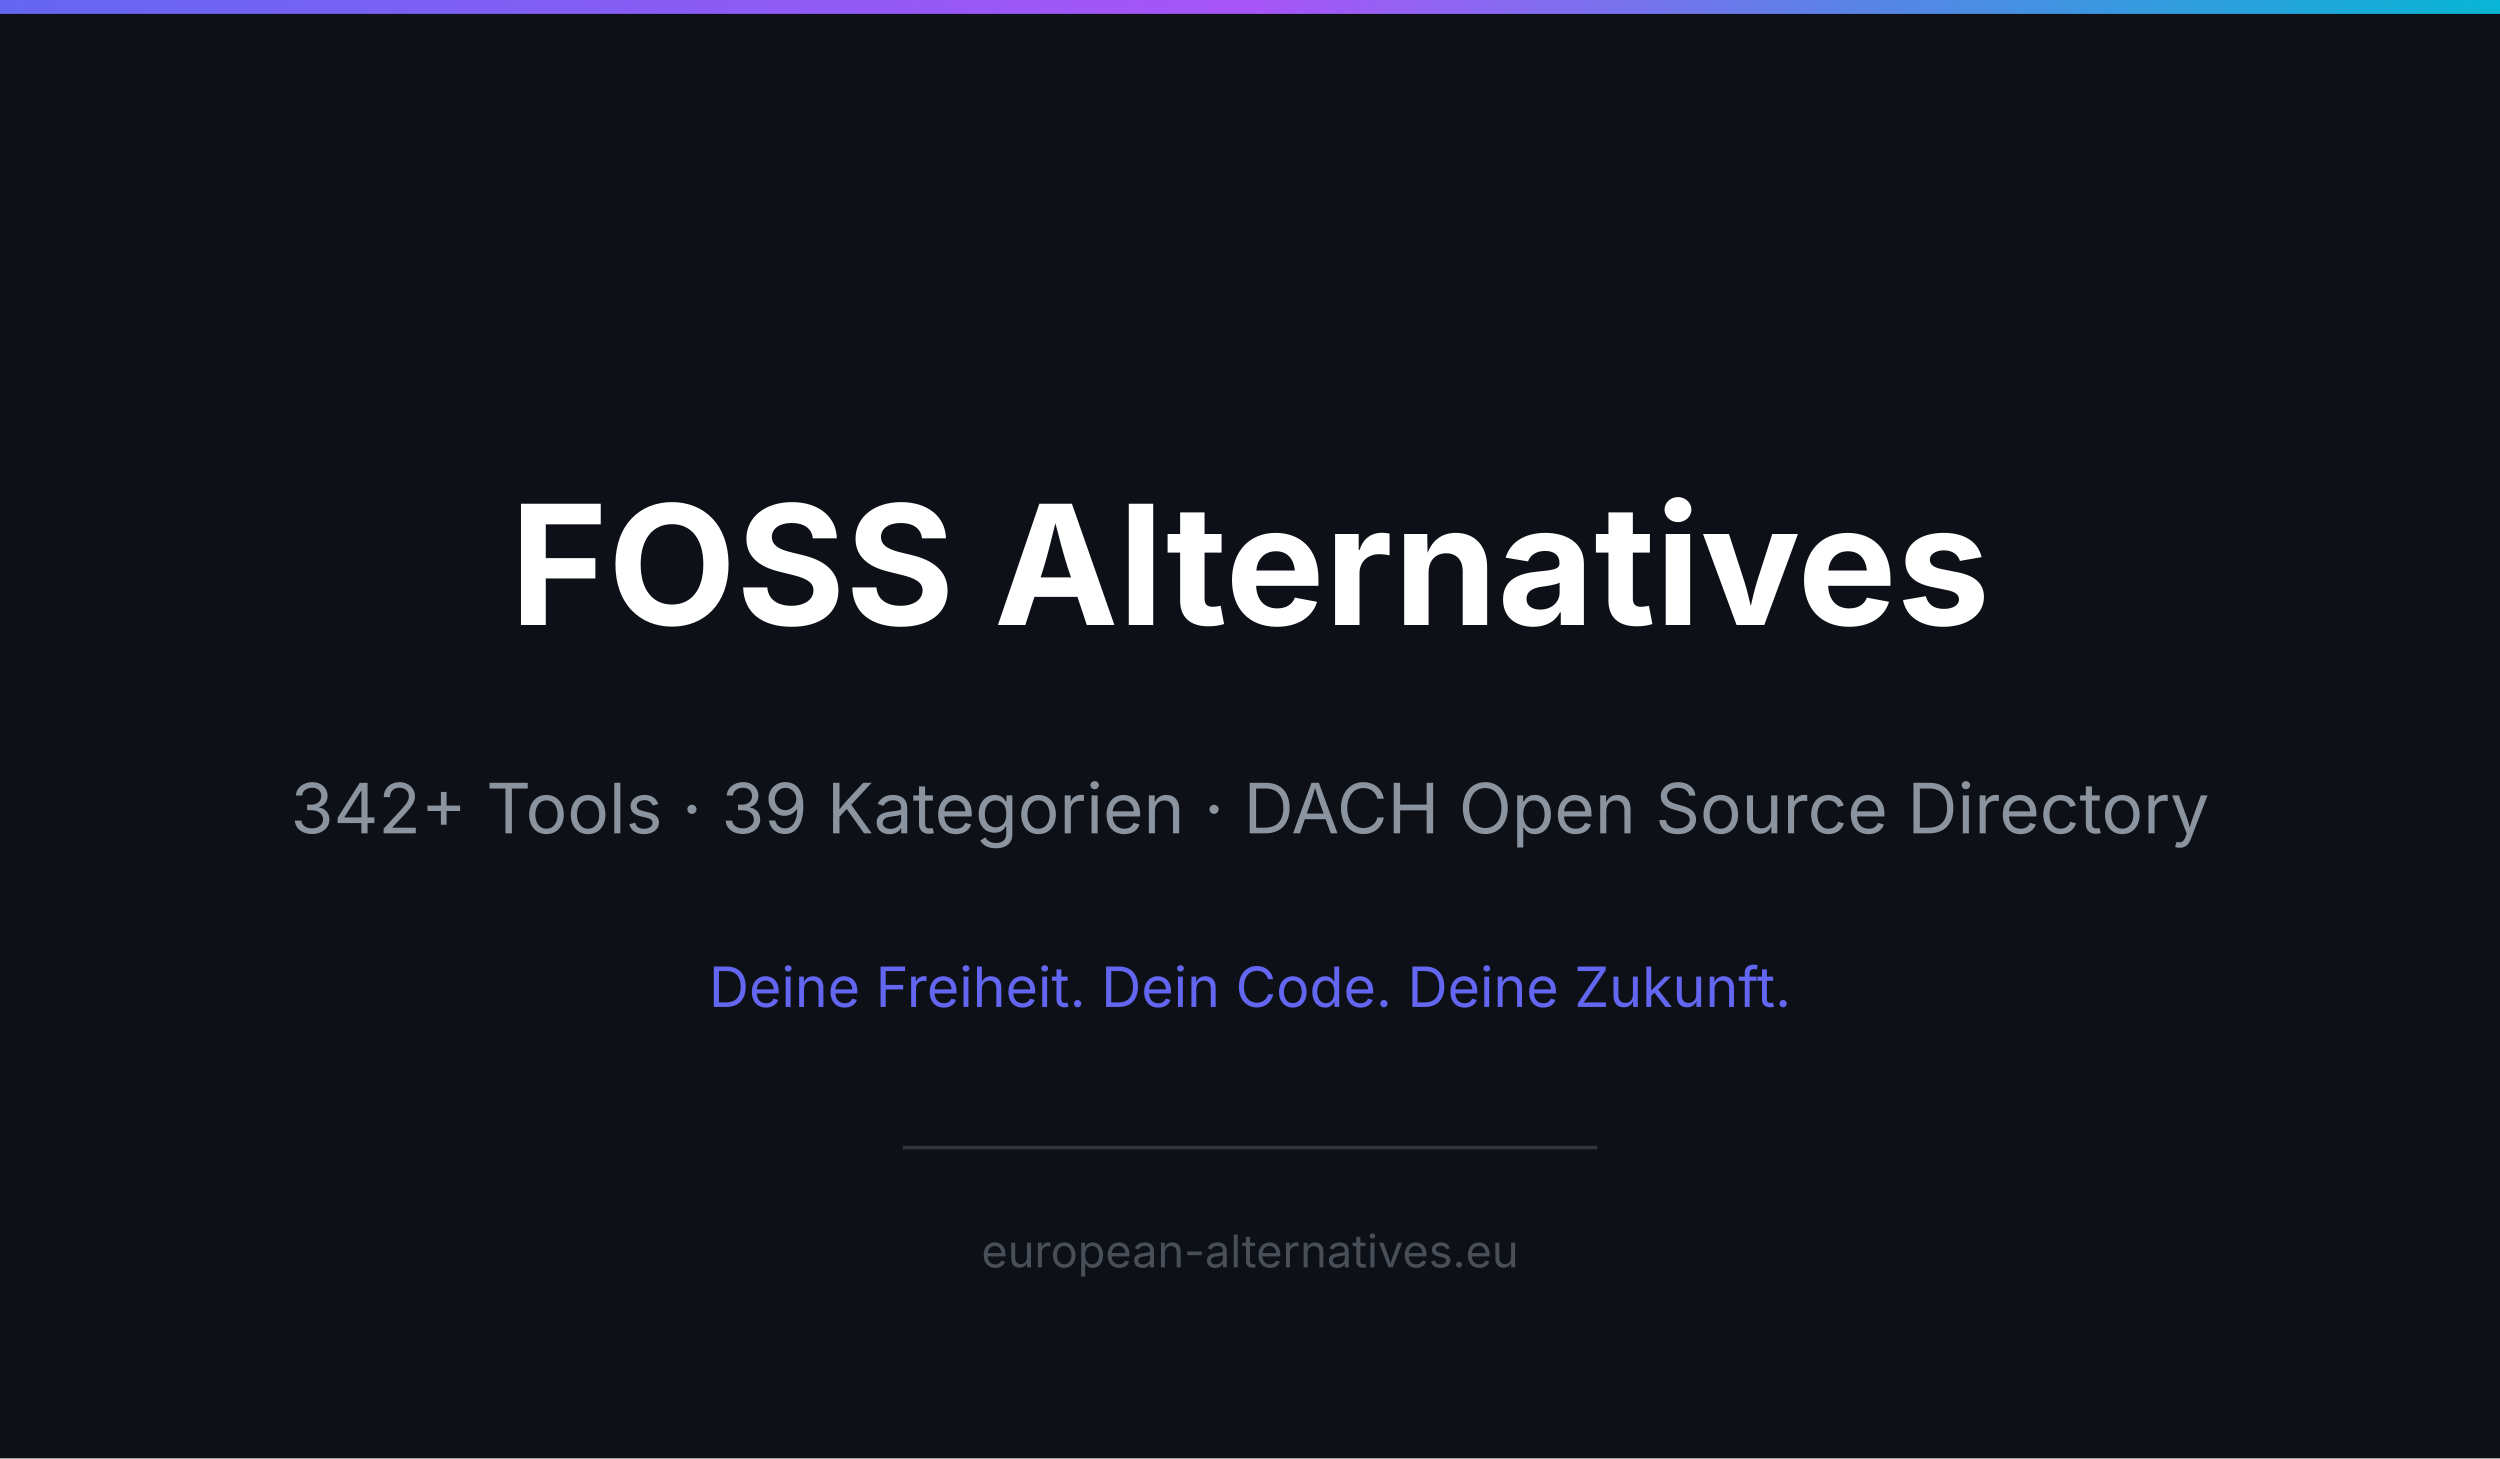
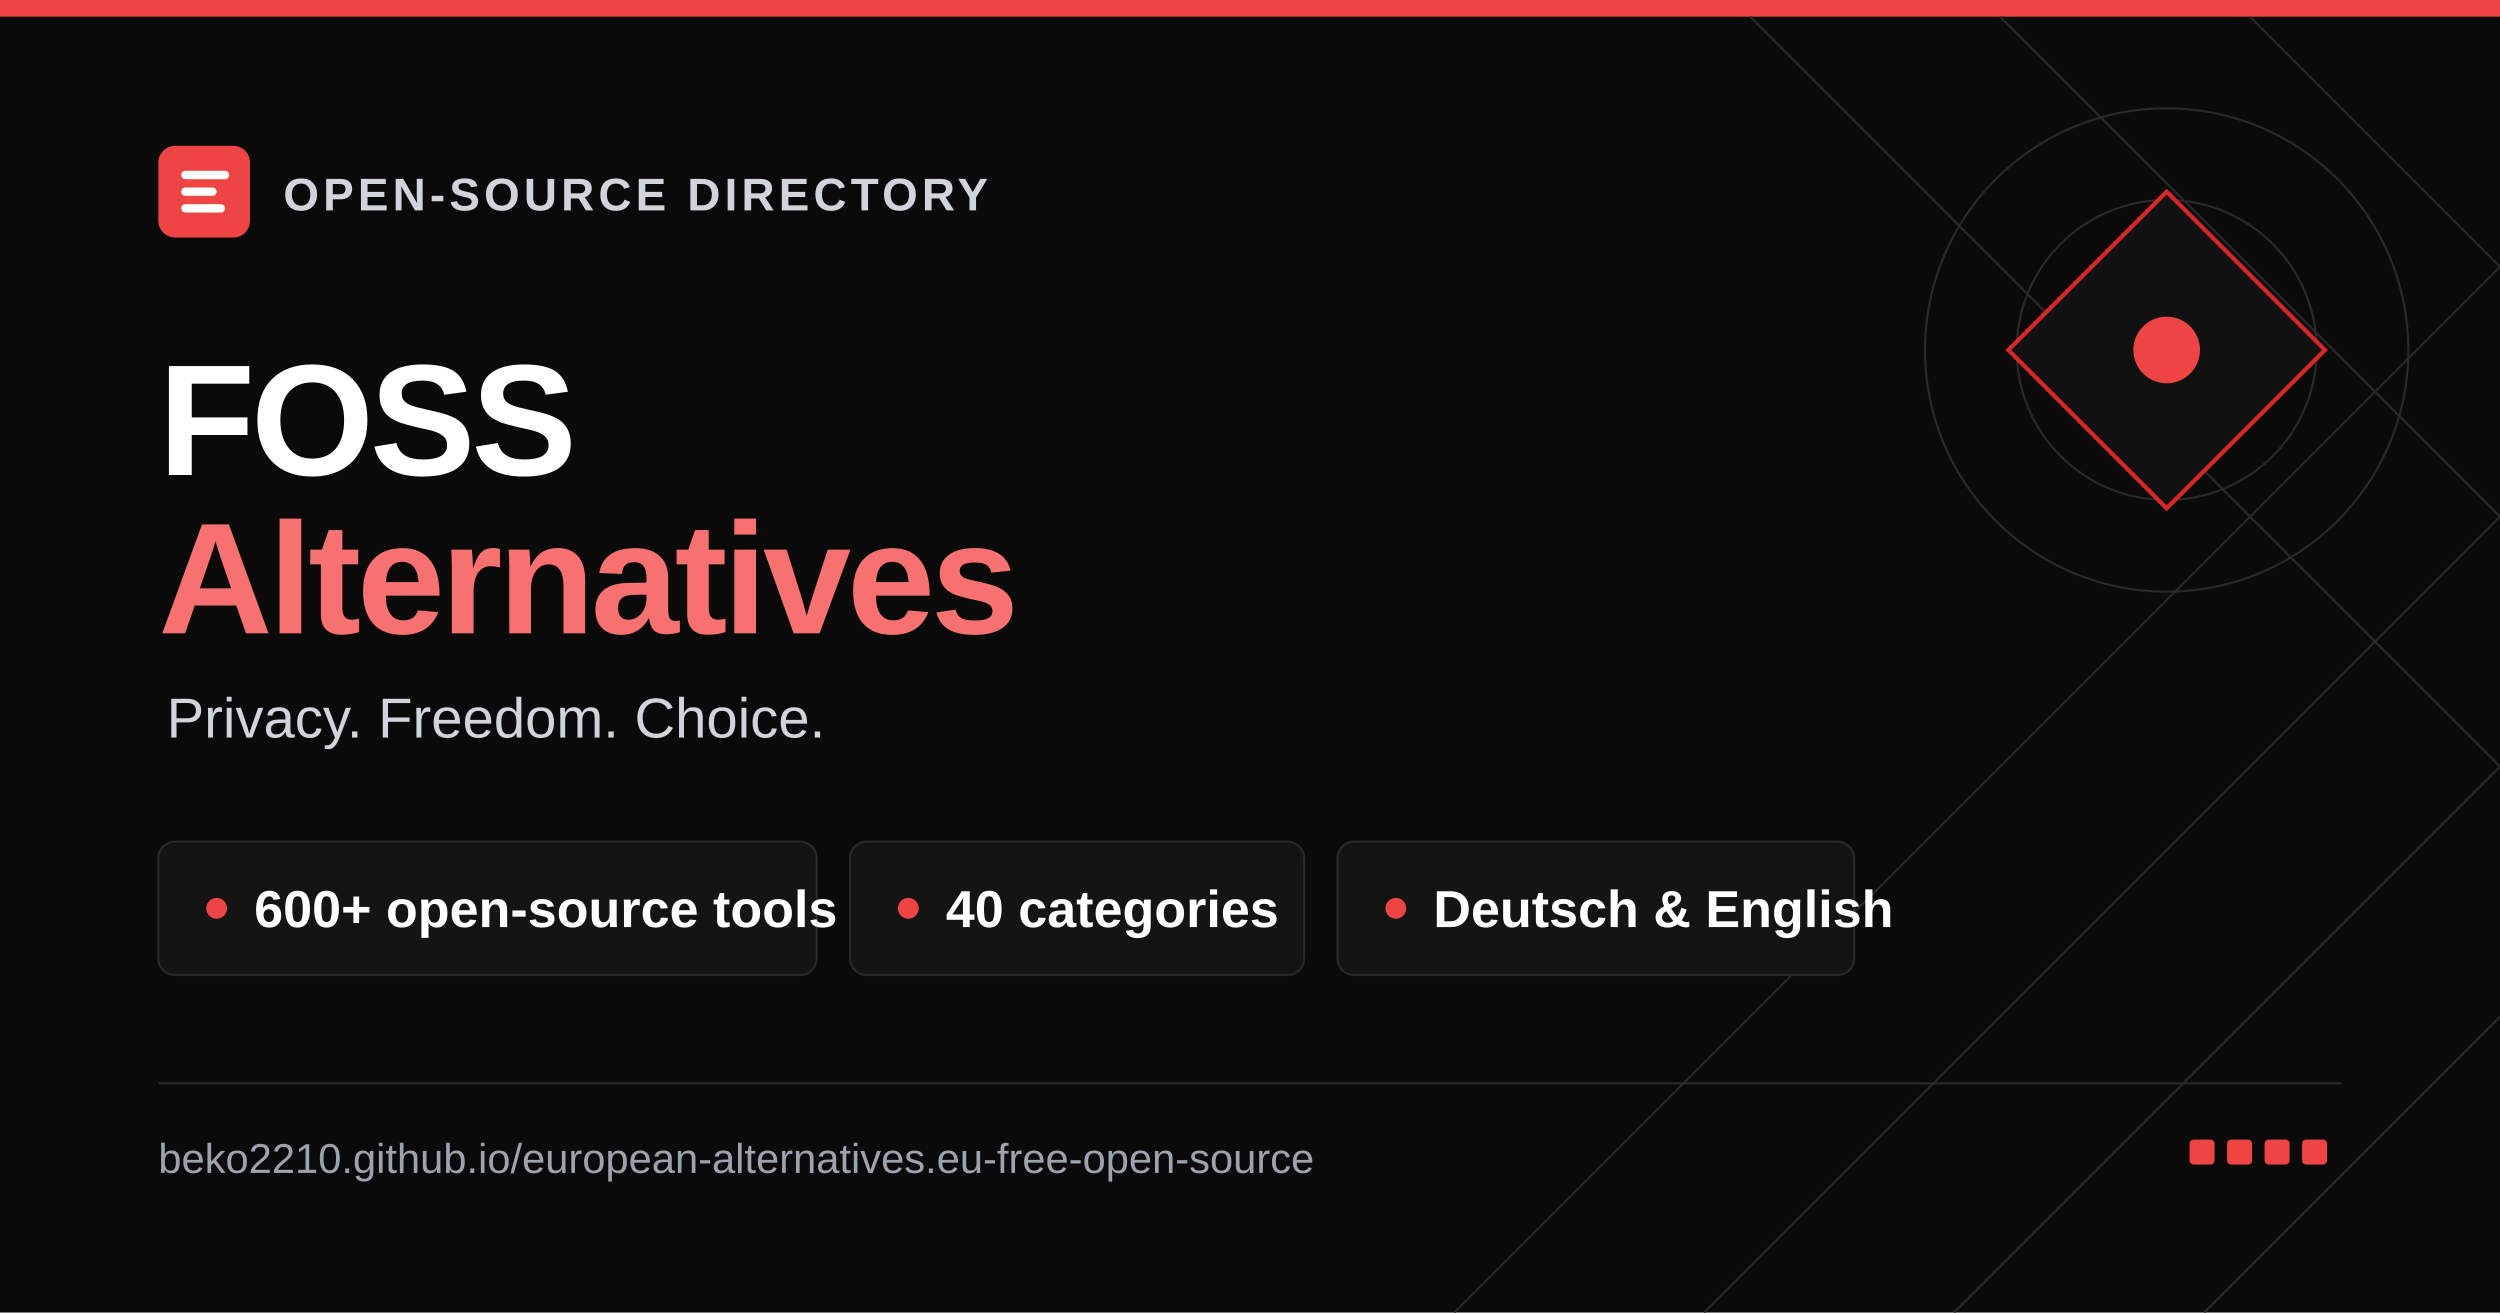
- <svg xmlns="http://www.w3.org/2000/svg" width="720" height="420">
-   <defs>
-     <linearGradient id="accent" x1="0%" y1="0%" x2="100%" y2="0%">
-       <stop offset="0%" style="stop-color:#6366f1" />
-       <stop offset="50%" style="stop-color:#a855f7" />
-       <stop offset="100%" style="stop-color:#06b6d4" />
-     </linearGradient>
-   </defs>
-   <rect width="720" height="420" fill="#0D1117" />
-   <rect width="720" height="4" fill="url(#accent)" />
-   <text x="360" y="180" text-anchor="middle" fill="#FFFFFF" font-family="Inter, -apple-system, BlinkMacSystemFont, sans-serif" font-size="48" font-weight="700">FOSS Alternatives</text>
-   <text x="360" y="240" text-anchor="middle" fill="#8B949E" font-family="Inter, -apple-system, BlinkMacSystemFont, sans-serif" font-size="20">342+ Tools · 39 Kategorien · DACH Open Source Directory</text>
-   <text x="360" y="290" text-anchor="middle" fill="#6366f1" font-family="Inter, -apple-system, BlinkMacSystemFont, sans-serif" font-size="16">Deine Freiheit. Dein Code. Deine Zukunft.</text>
-   <rect x="260" y="330" width="200" height="1" fill="#30363d" />
-   <text x="360" y="365" text-anchor="middle" fill="#484F58" font-family="Inter, -apple-system, BlinkMacSystemFont, sans-serif" font-size="13">european-alternatives.eu</text>
+ <svg xmlns="http://www.w3.org/2000/svg" width="1200" height="630" viewBox="0 0 1200 630" role="img" aria-labelledby="title description">
+   <rect width="1200" height="630" fill="#0a0a0a" />
+   <rect x="0" y="0" width="1200" height="8" fill="#ef4444" />
+   <g fill="none" stroke="#2a2a2a" stroke-width="1">
+     <path d="M840 8L1200 368M960 8L1200 248M1080 8L1200 128" />
+     <path d="M1200 128L698 630M1200 248L818 630M1200 368L938 630M1200 488L1058 630" />
+     <circle cx="1040" cy="168" r="72" />
+     <circle cx="1040" cy="168" r="116" />
+   </g>
+   <path d="M1040 92L1116 168L1040 244L964 168Z" fill="#111111" stroke="#dc2626" stroke-width="2" />
+   <circle cx="1040" cy="168" r="16" fill="#ef4444" />
+   <rect x="76" y="70" width="44" height="44" rx="8" fill="#ef4444" />
+   <path d="M89 84H108M89 92H102M89 100H106" fill="none" stroke="#ffffff" stroke-width="4" stroke-linecap="round" />
+   <text x="136" y="101" fill="#d1d5db" font-family="Arial, Helvetica, sans-serif" font-size="22" font-weight="700" letter-spacing="2">OPEN-SOURCE DIRECTORY</text>
+   <text x="76" y="228" fill="#ffffff" font-family="Arial, Helvetica, sans-serif" font-size="76" font-weight="700" letter-spacing="-2">FOSS</text>
+   <text x="76" y="304" fill="#f87171" font-family="Arial, Helvetica, sans-serif" font-size="76" font-weight="700" letter-spacing="-2">Alternatives</text>
+   <text x="80" y="354" fill="#d1d5db" font-family="Arial, Helvetica, sans-serif" font-size="27">Privacy. Freedom. Choice.</text>
+   <g font-family="Arial, Helvetica, sans-serif">
+     <rect x="76" y="404" width="316" height="64" rx="8" fill="#141414" stroke="#2a2a2a" />
+     <circle cx="104" cy="436" r="5" fill="#ef4444" />
+     <text x="122" y="445" fill="#ffffff" font-size="25" font-weight="700">600+ open-source tools</text>
+     <rect x="408" y="404" width="218" height="64" rx="8" fill="#141414" stroke="#2a2a2a" />
+     <circle cx="436" cy="436" r="5" fill="#ef4444" />
+     <text x="454" y="445" fill="#ffffff" font-size="25" font-weight="700">40 categories</text>
+     <rect x="642" y="404" width="248" height="64" rx="8" fill="#141414" stroke="#2a2a2a" />
+     <circle cx="670" cy="436" r="5" fill="#ef4444" />
+     <text x="688" y="445" fill="#ffffff" font-size="25" font-weight="700">Deutsch &amp; English</text>
+   </g>
+   <line x1="76" y1="520" x2="1124" y2="520" stroke="#2a2a2a" />
+   <text x="76" y="563" fill="#9ca3af" font-family="Arial, Helvetica, sans-serif" font-size="20">beko2210.github.io/european-alternatives.eu-free-open-source</text>
+   <g transform="translate(1051 547)" fill="#ef4444">
+     <rect x="0" y="0" width="12" height="12" rx="2" />
+     <rect x="18" y="0" width="12" height="12" rx="2" />
+     <rect x="36" y="0" width="12" height="12" rx="2" />
+     <rect x="54" y="0" width="12" height="12" rx="2" />
+   </g>
</svg>
